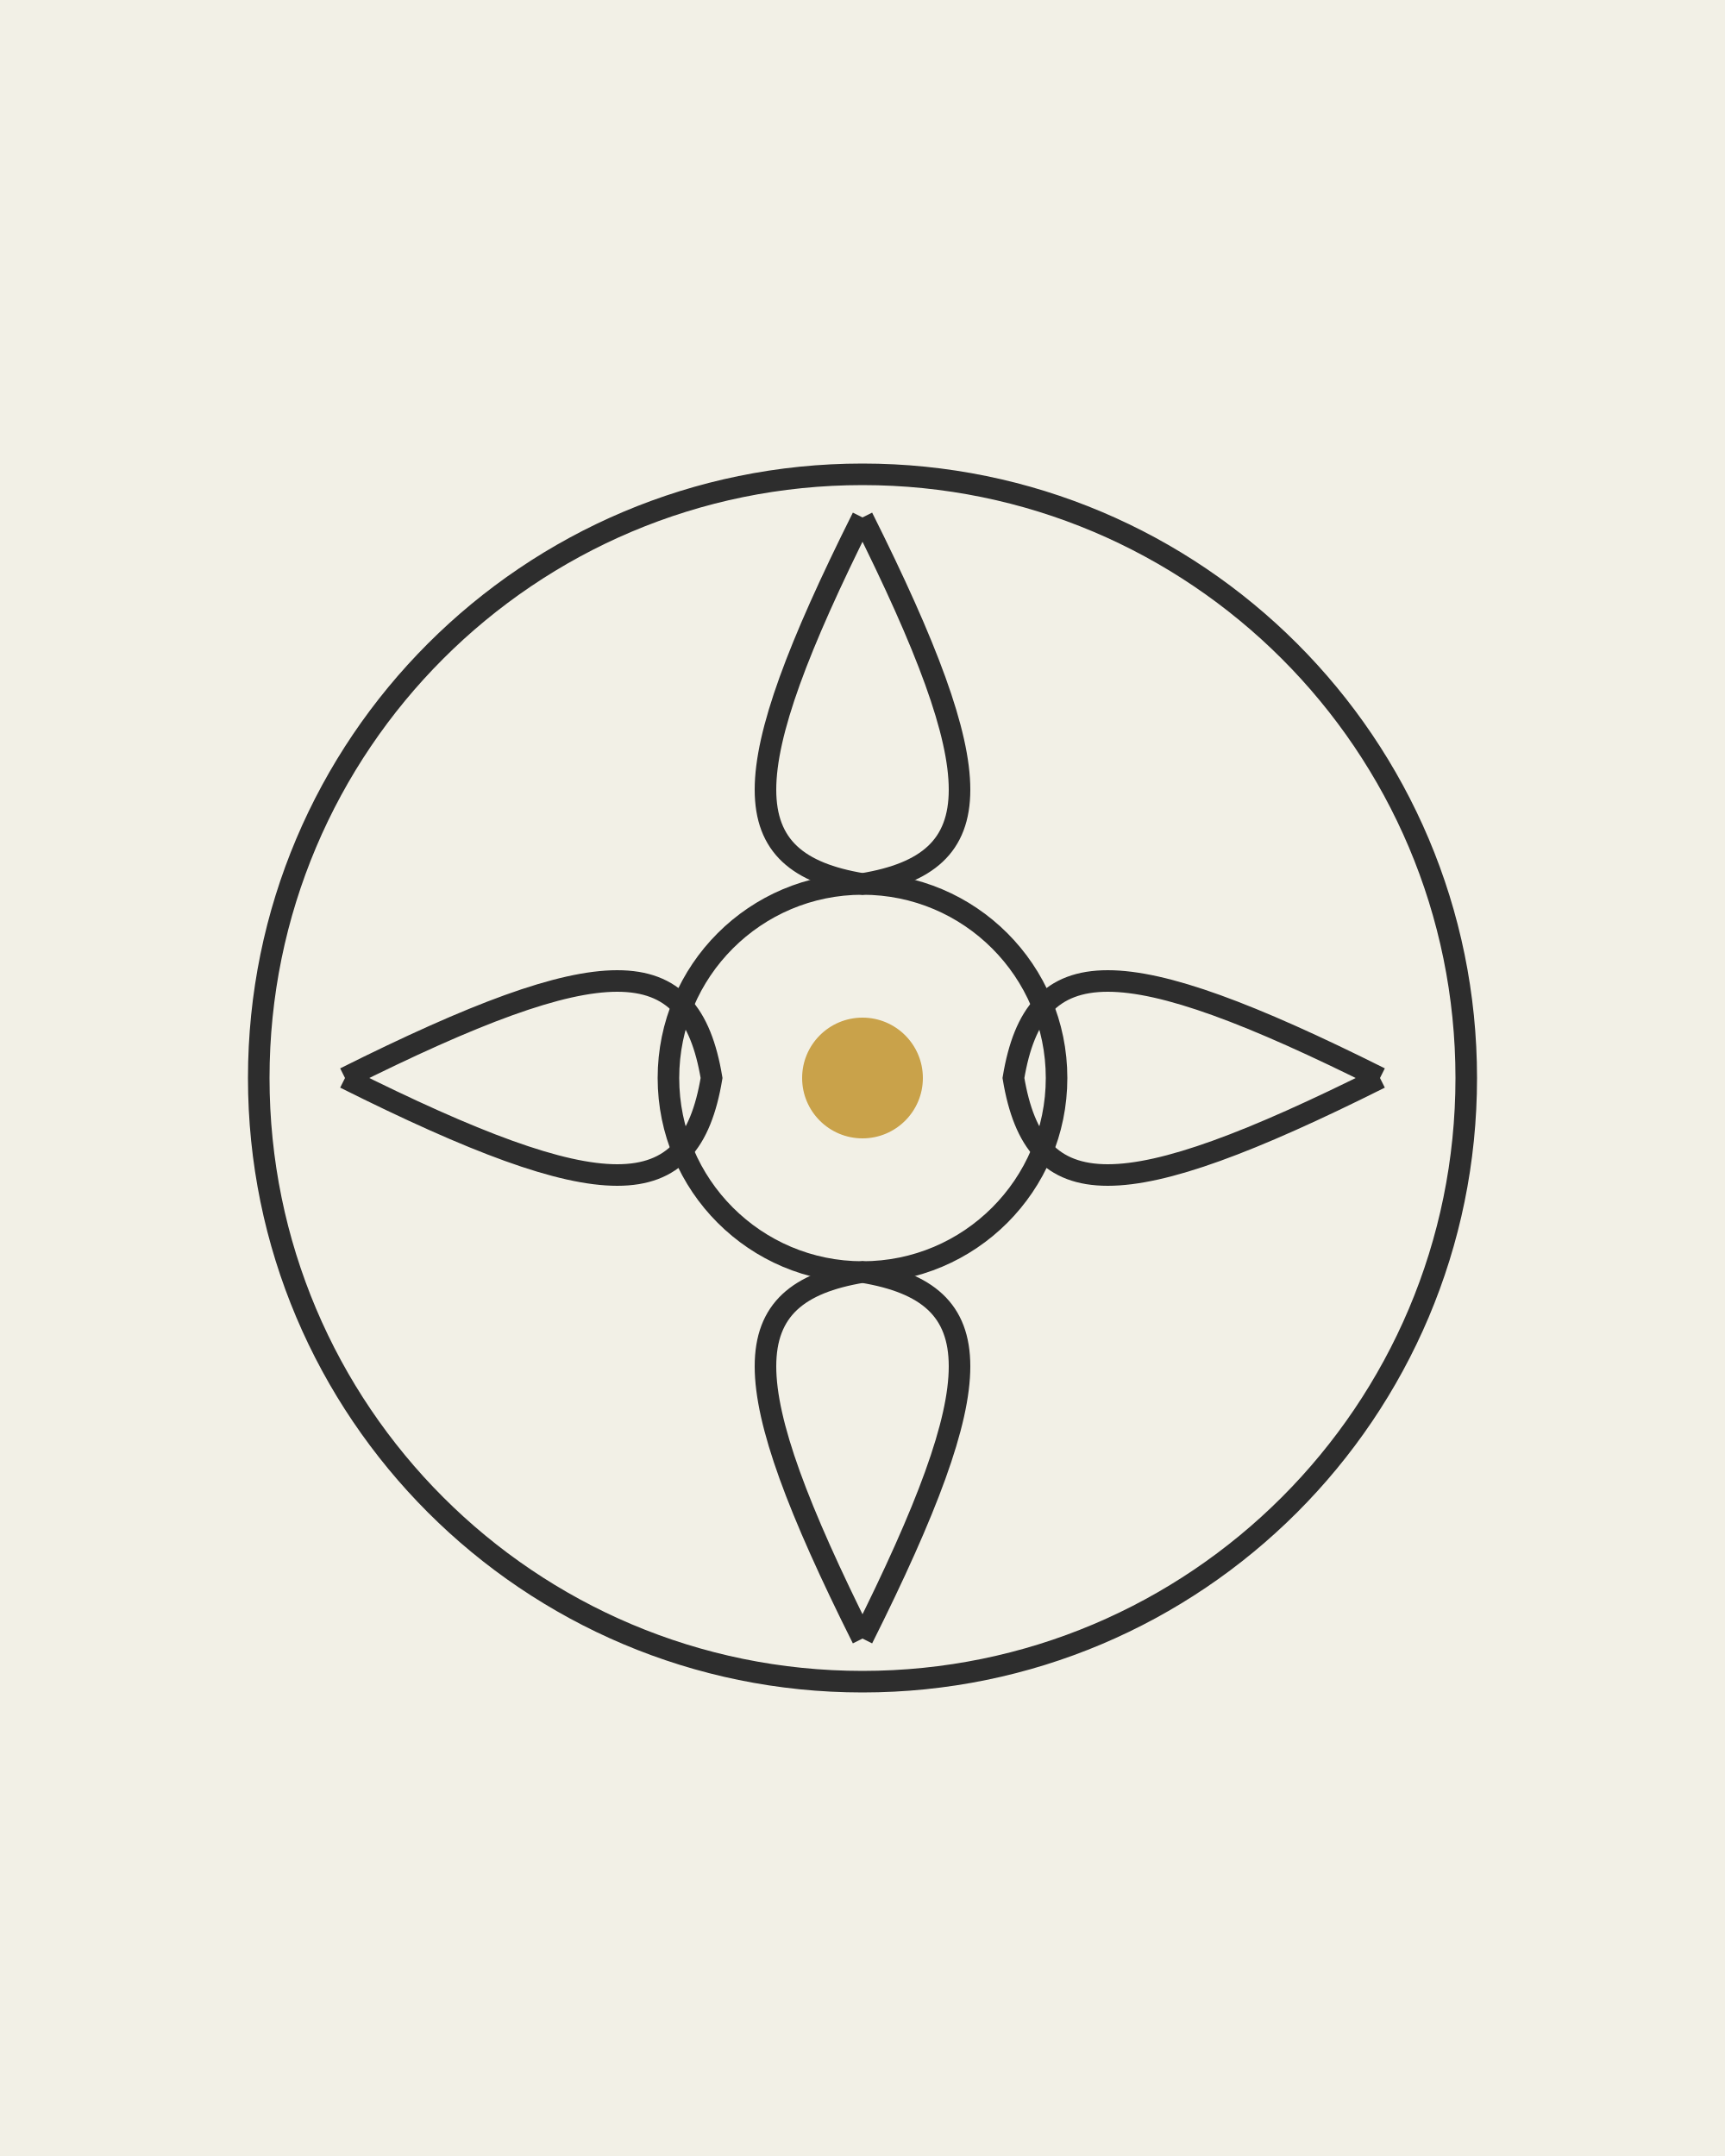
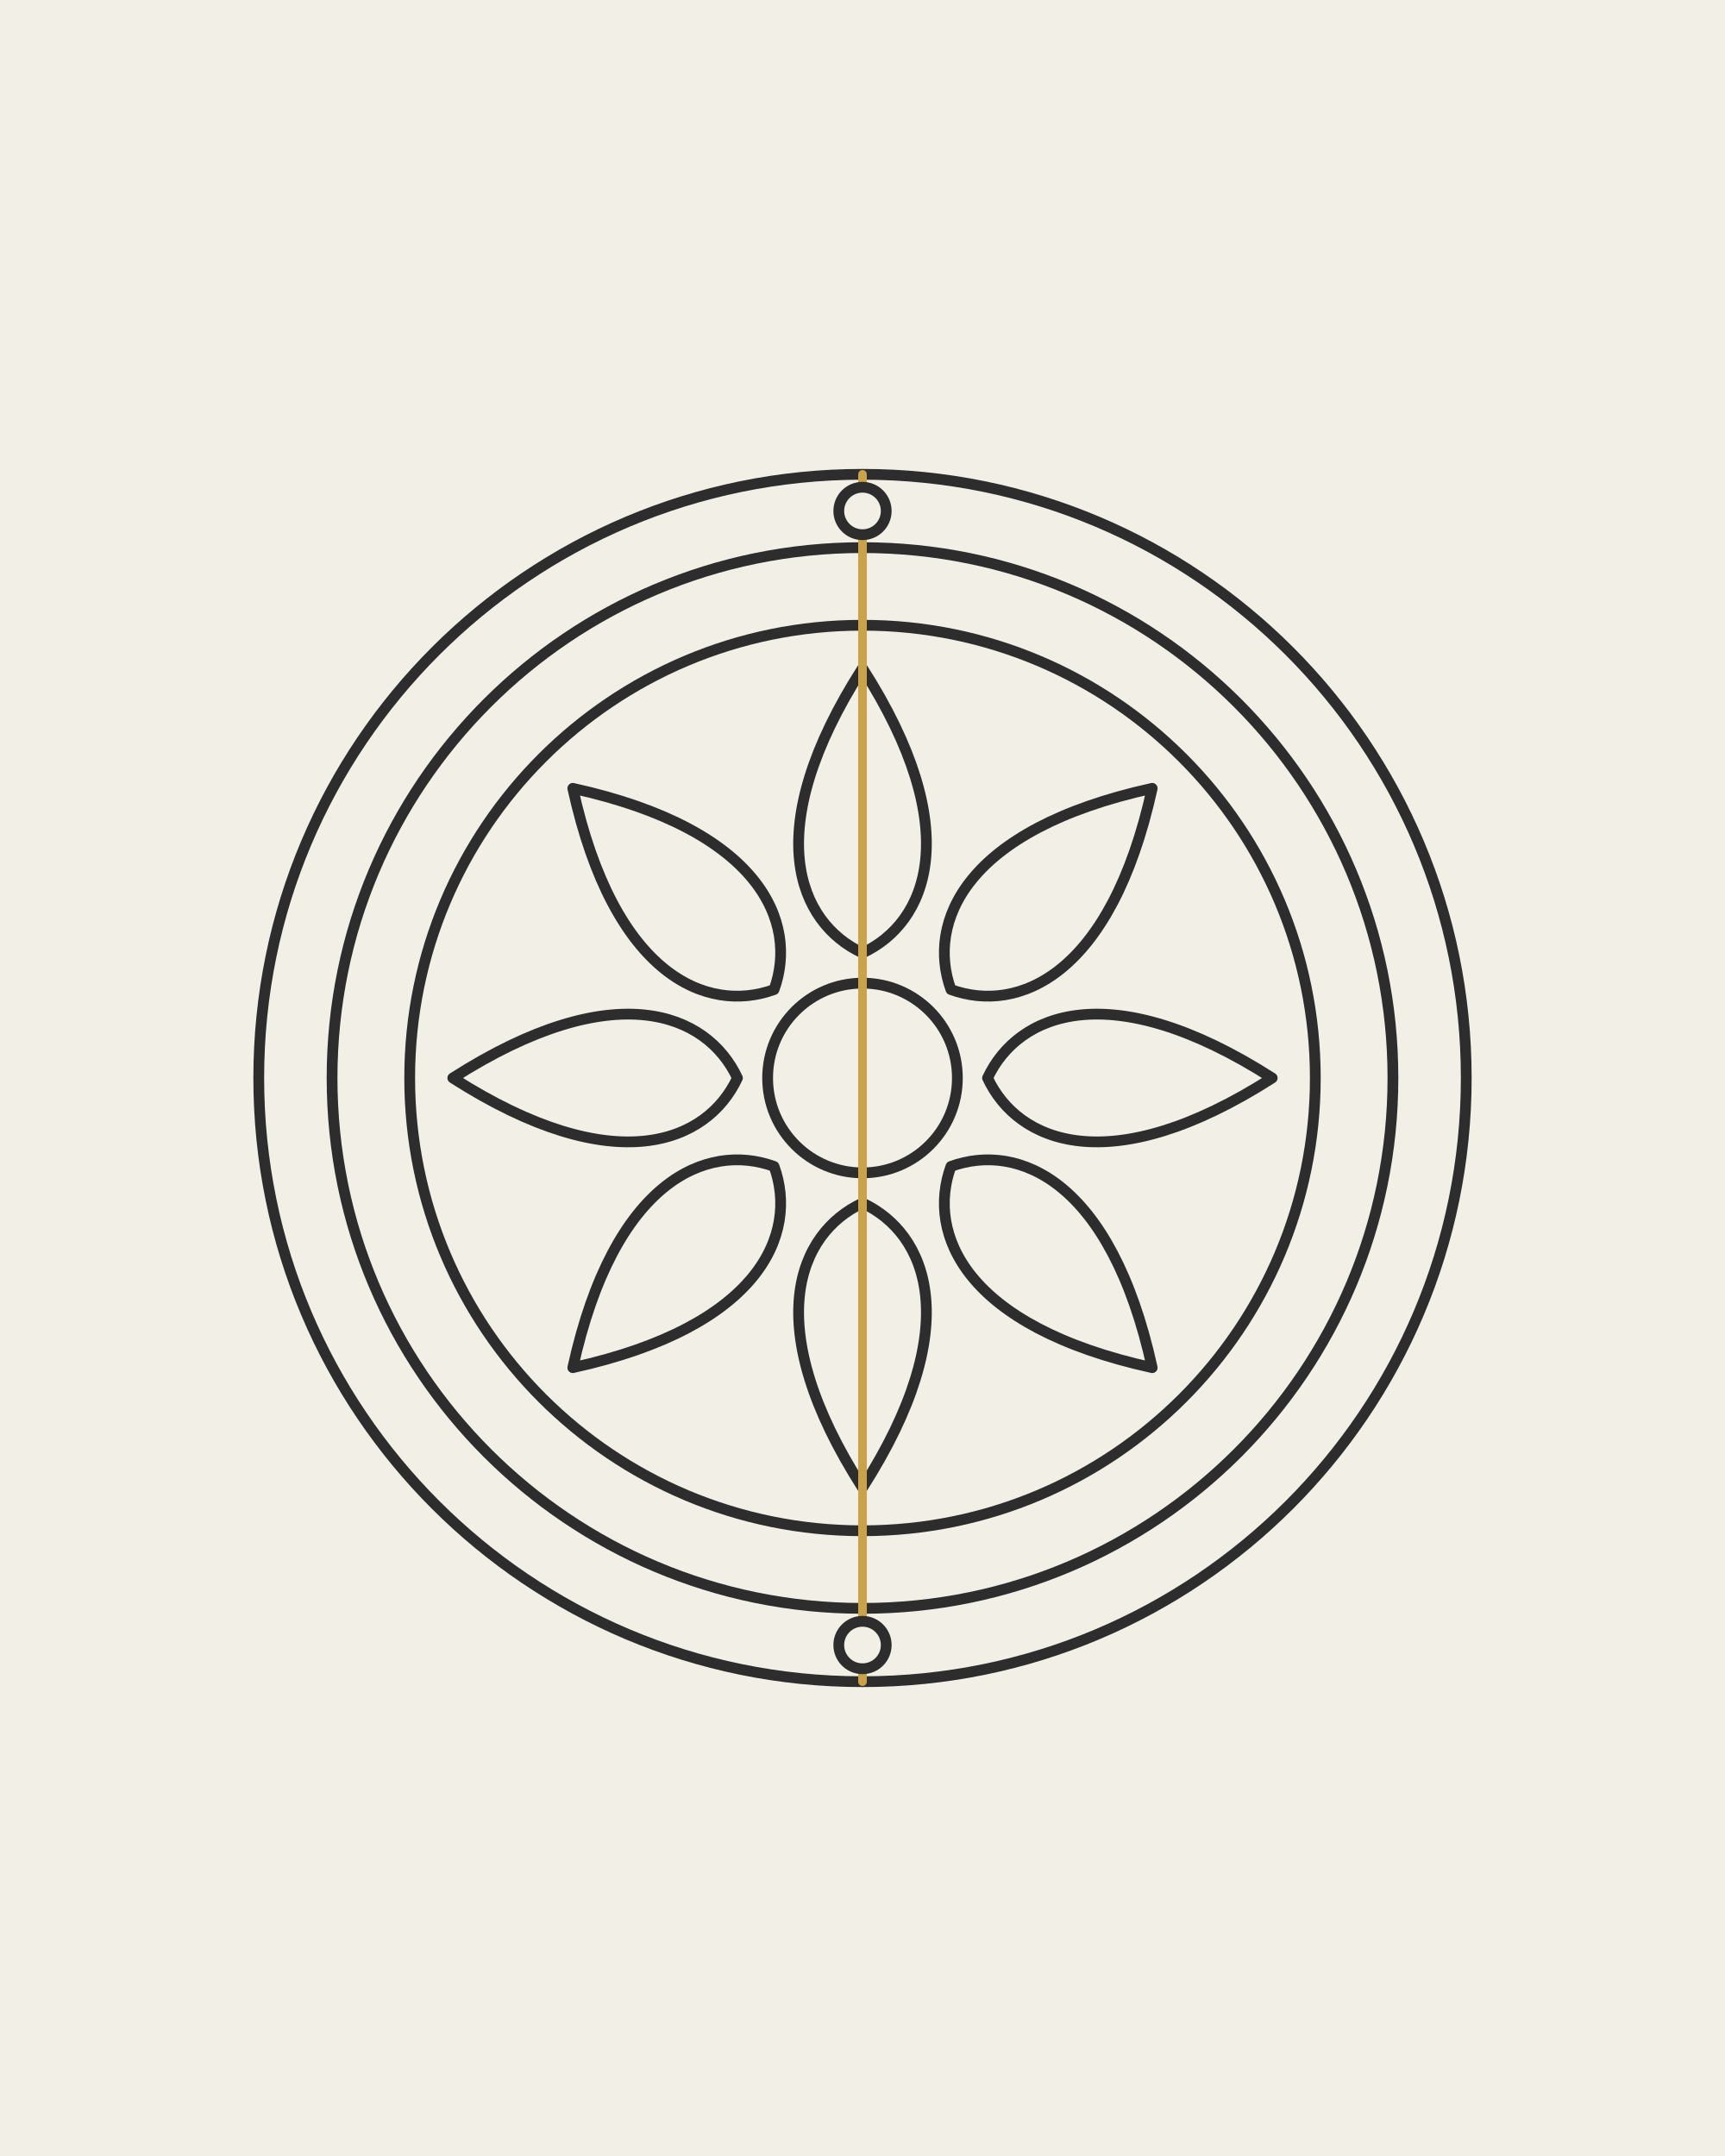
<svg xmlns="http://www.w3.org/2000/svg" viewBox="0 0 800 1000" role="img">
  <rect width="800" height="1000" fill="#F2F0E6" />
-   <g fill="none" stroke="#2D2D2D" stroke-width="10">
+   <g fill="none" stroke="#2D2D2D" stroke-width="5" stroke-linecap="round" stroke-linejoin="round">
    <circle cx="400" cy="500" r="280" />
-     <circle cx="400" cy="500" r="90" />
-     <path d="M400 240 C460 360 460 400 400 410 C340 400 340 360 400 240" />
-     <path d="M400 760 C340 640 340 600 400 590 C460 600 460 640 400 760" />
-     <path d="M160 500 C280 440 320 440 330 500 C320 560 280 560 160 500" />
-     <path d="M640 500 C520 560 480 560 470 500 C480 440 520 440 640 500" />
+     <circle cx="400" cy="500" r="246" />
+     <circle cx="400" cy="500" r="210" />
+     <path d="M400 310 C448 385 430 428 400 442 C370 428 352 385 400 310" />
+     <path d="M400 310 C448 385 430 428 400 442 C370 428 352 385 400 310" transform="rotate(45 400 500)" />
+     <path d="M400 310 C448 385 430 428 400 442 C370 428 352 385 400 310" transform="rotate(90 400 500)" />
+     <path d="M400 310 C448 385 430 428 400 442 C370 428 352 385 400 310" transform="rotate(135 400 500)" />
+     <path d="M400 310 C448 385 430 428 400 442 C370 428 352 385 400 310" transform="rotate(180 400 500)" />
+     <path d="M400 310 C448 385 430 428 400 442 C370 428 352 385 400 310" transform="rotate(225 400 500)" />
+     <path d="M400 310 C448 385 430 428 400 442 C370 428 352 385 400 310" transform="rotate(270 400 500)" />
+     <path d="M400 310 C448 385 430 428 400 442 C370 428 352 385 400 310" transform="rotate(315 400 500)" />
+     <circle cx="400" cy="500" r="44" />
  </g>
-   <circle cx="400" cy="500" r="28" fill="#C9A24A" />
+   <path d="M400 220 V780" fill="none" stroke="#C9A24A" stroke-width="4" stroke-linecap="round" />
+   <g fill="#F2F0E6" stroke="#2D2D2D" stroke-width="5">
+     <circle cx="400" cy="237" r="11" />
+     <circle cx="400" cy="763" r="11" />
+   </g>
</svg>
